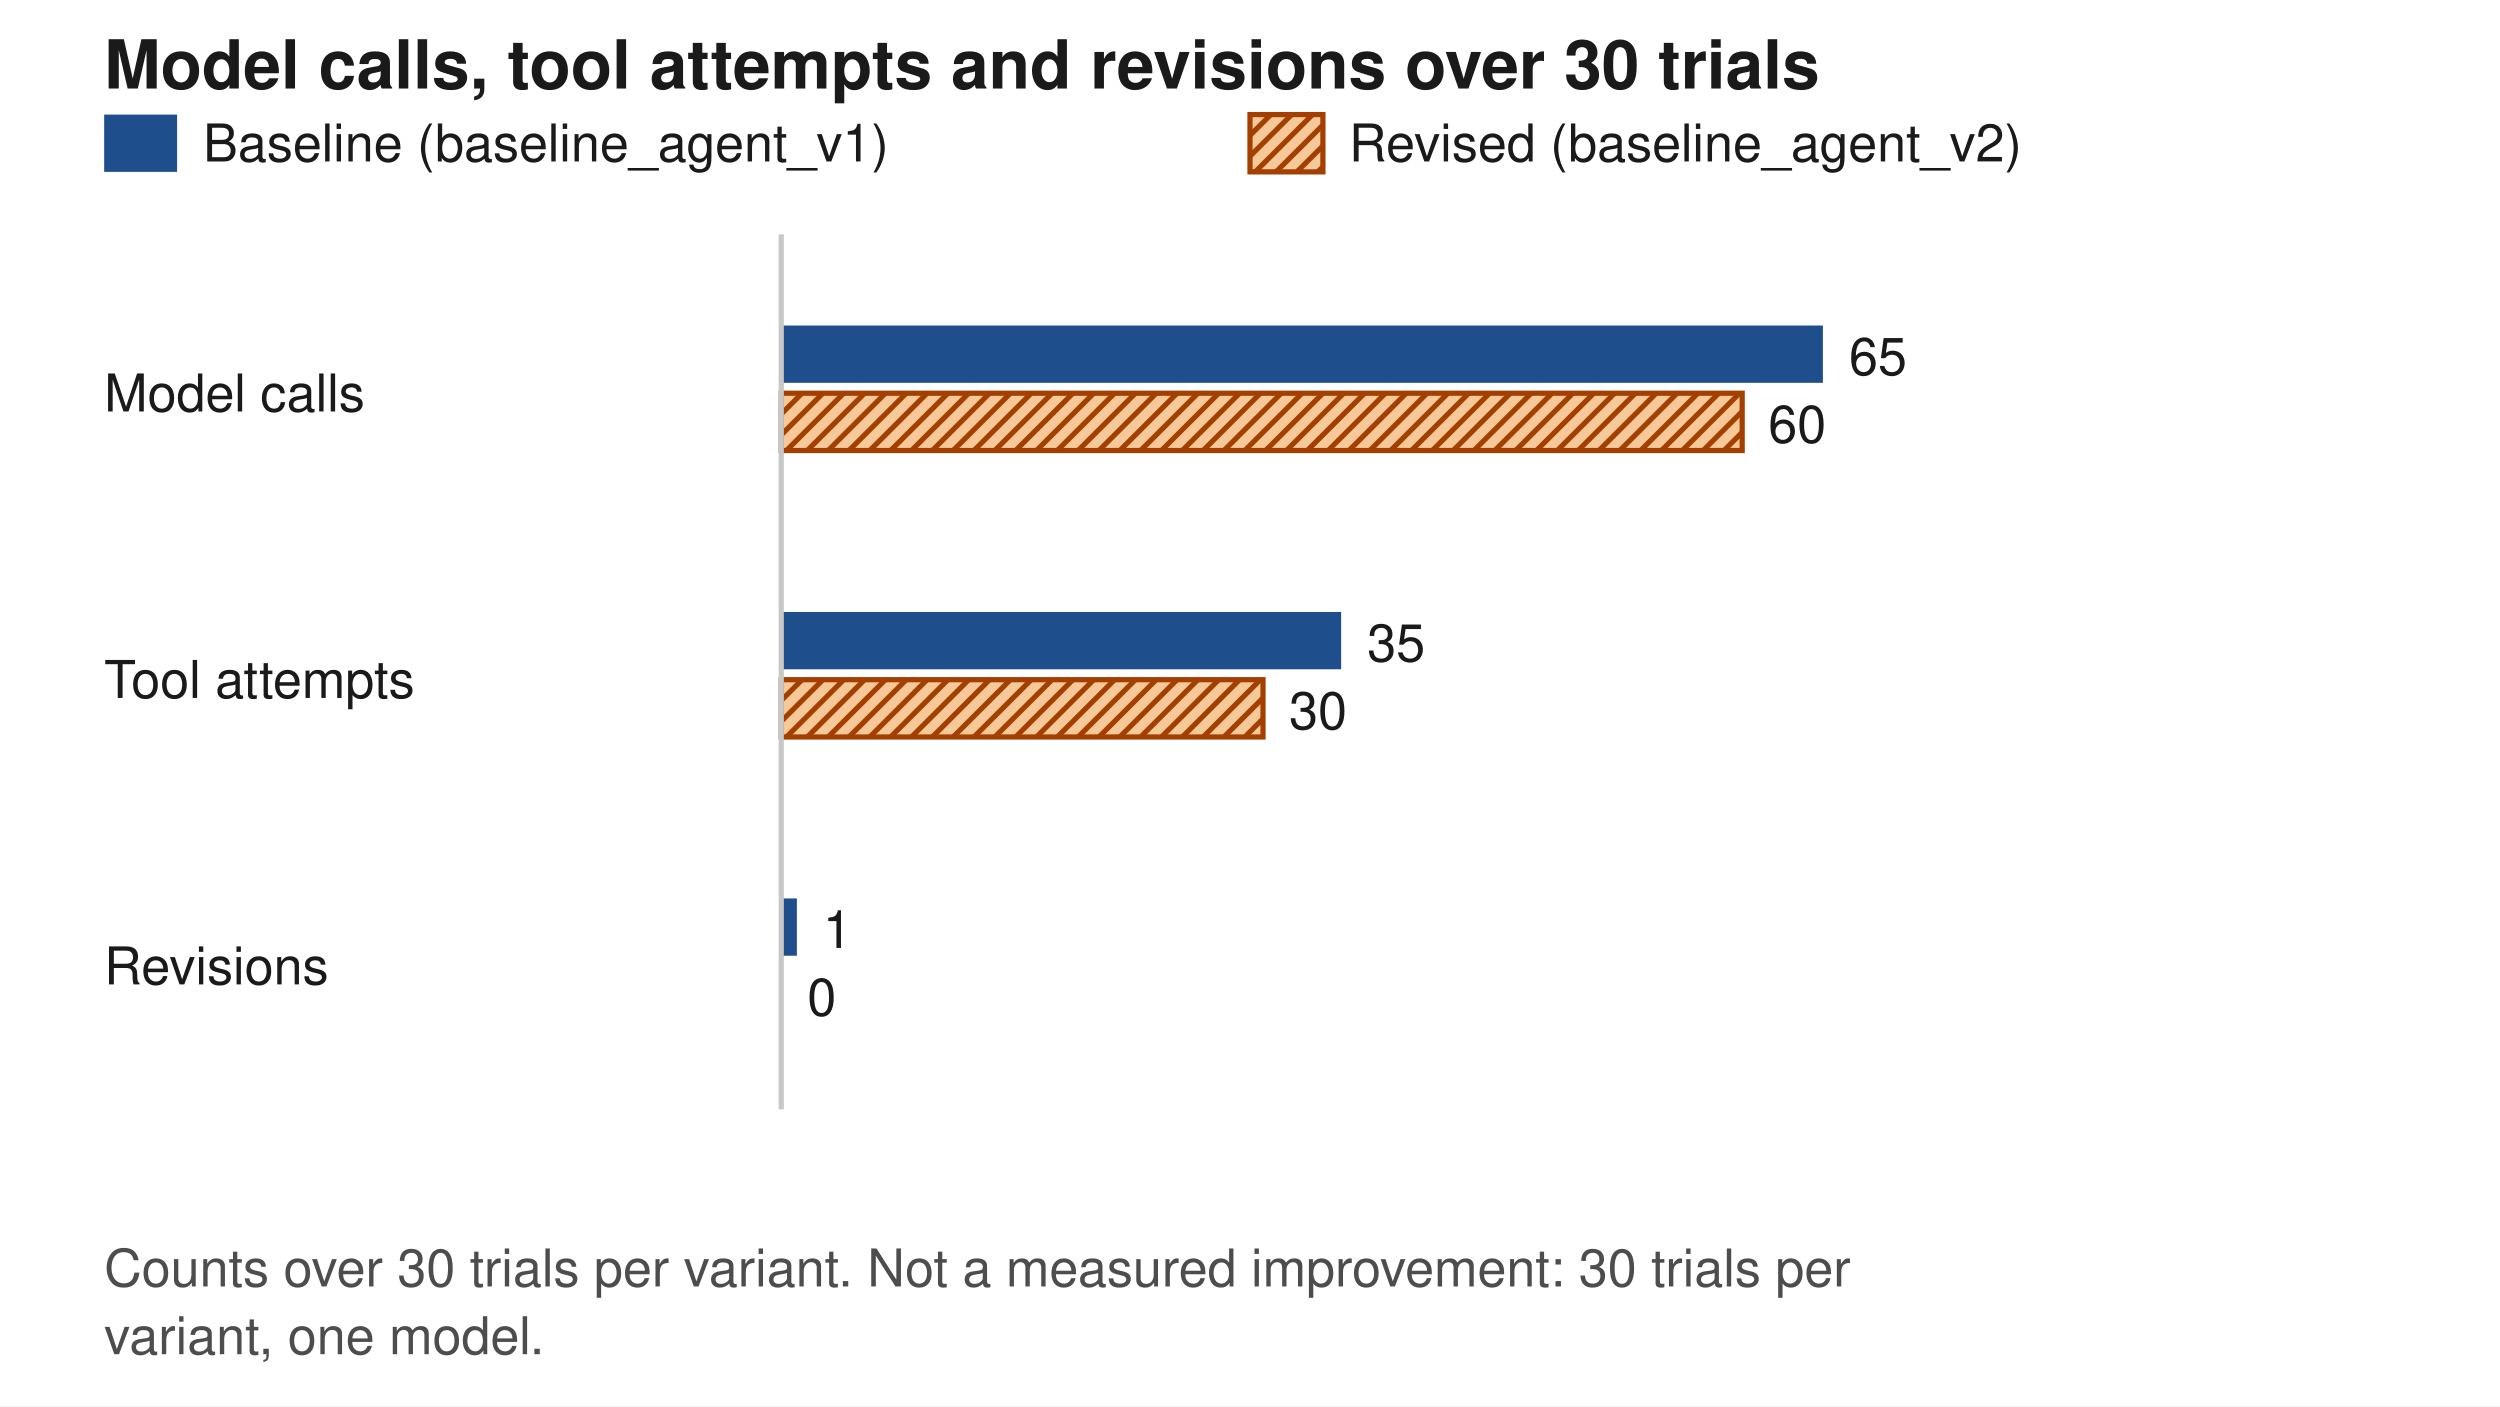
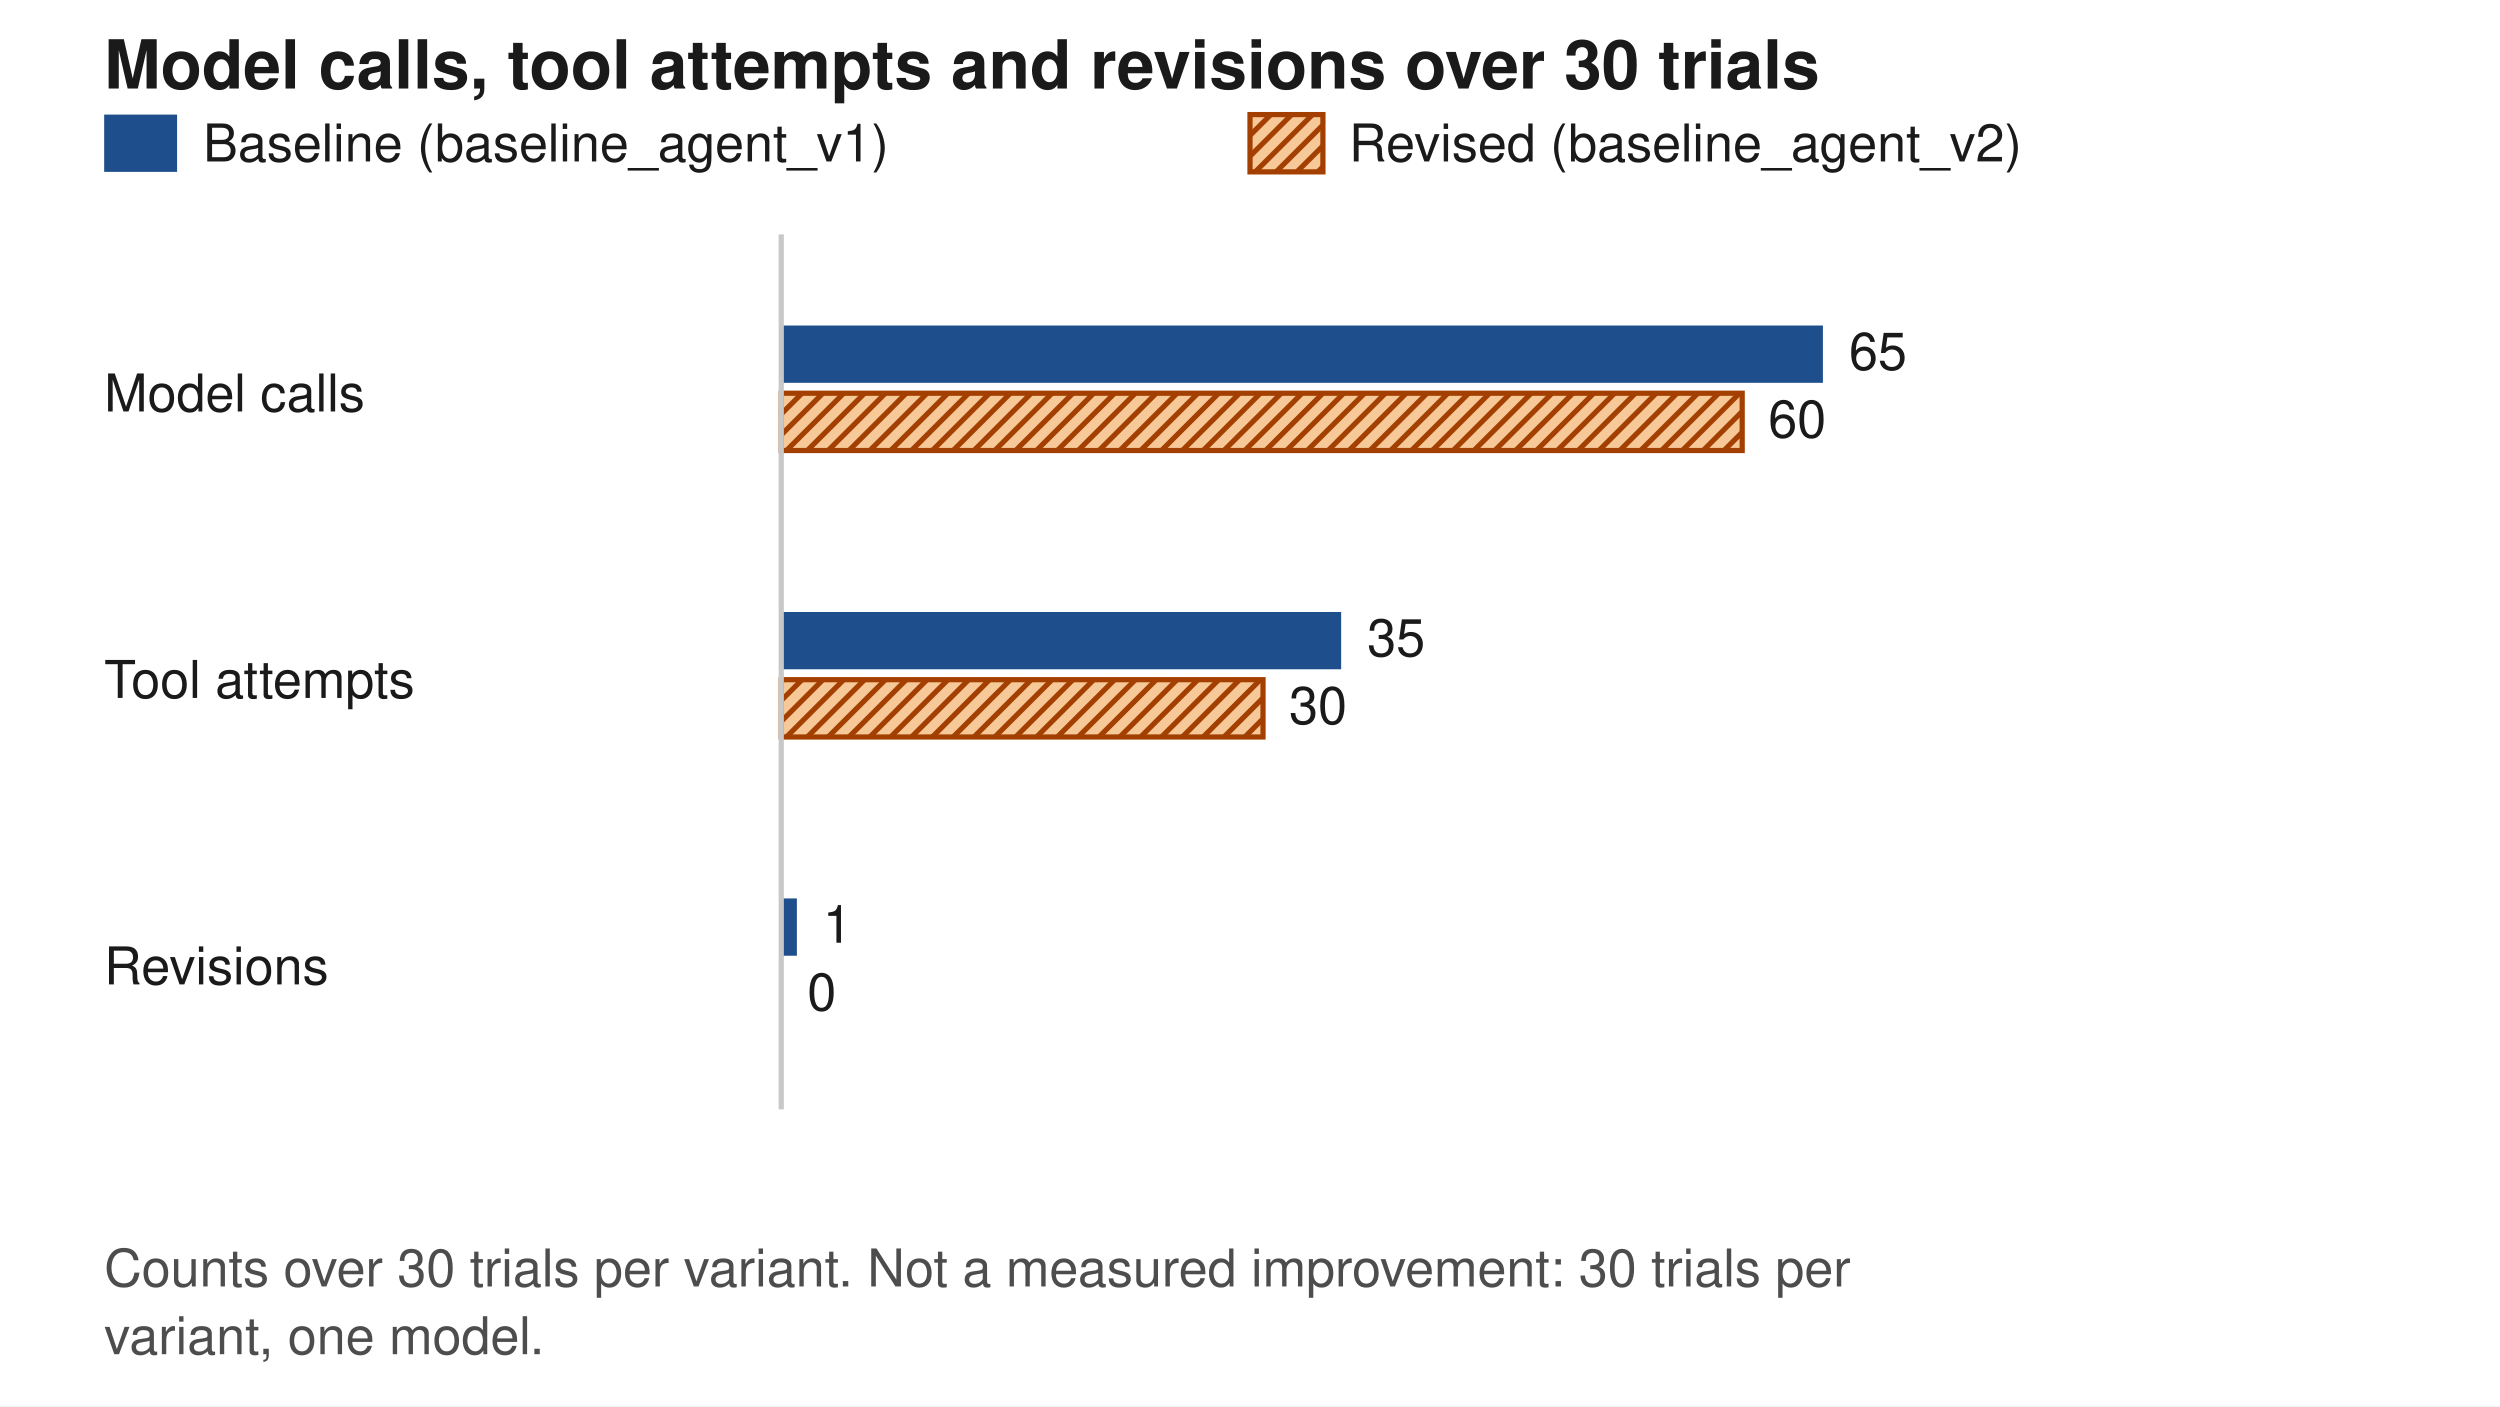
<svg xmlns="http://www.w3.org/2000/svg" viewBox="0 0 960 540" width="960" height="540" role="img" aria-labelledby="efficiency-calls-title efficiency-calls-desc">
  <style>text{font-family:system-ui,-apple-system,"Segoe UI",Helvetica,Arial,sans-serif}</style>
  <rect x="0" y="0" width="960" height="540" fill="#ffffff" />
  <text x="40" y="34" font-size="26" font-weight="bold" fill="#1a1a1a">Model calls, tool attempts and revisions over 30 trials</text>
  <rect x="40" y="44" width="28" height="22" fill="#1f4e8c" stroke="none" stroke-width="2" />
  <text x="78" y="62" font-size="20" fill="#1a1a1a">Baseline (baseline_agent_v1)</text>
  <rect x="480" y="44" width="28" height="22" fill="#f7c999" stroke="#a33f00" stroke-width="2" />
  <path d="M480 52L488 44M480 60L496 44M482 66L504 44M490 66L508 48M498 66L508 56M506 66L508 64" fill="none" stroke="#a33f00" stroke-width="2" />
  <text x="518" y="62" font-size="20" fill="#1a1a1a">Revised (baseline_agent_v2)</text>
  <text x="40" y="158" font-size="20" fill="#1a1a1a">Model calls</text>
  <rect x="300" y="125" width="400" height="22" fill="#1f4e8c" stroke="none" stroke-width="2" />
-   <text x="710" y="144" font-size="20" fill="#1a1a1a">65</text>
+   <text x="710" y="142" font-size="20" fill="#1a1a1a">65</text>
  <rect x="300" y="151" width="369" height="22" fill="#f7c999" stroke="#a33f00" stroke-width="2" />
  <path d="M300 159L308 151M300 167L316 151M302 173L324 151M310 173L332 151M318 173L340 151M326 173L348 151M334 173L356 151M342 173L364 151M350 173L372 151M358 173L380 151M366 173L388 151M374 173L396 151M382 173L404 151M390 173L412 151M398 173L420 151M406 173L428 151M414 173L436 151M422 173L444 151M430 173L452 151M438 173L460 151M446 173L468 151M454 173L476 151M462 173L484 151M470 173L492 151M478 173L500 151M486 173L508 151M494 173L516 151M502 173L524 151M510 173L532 151M518 173L540 151M526 173L548 151M534 173L556 151M542 173L564 151M550 173L572 151M558 173L580 151M566 173L588 151M574 173L596 151M582 173L604 151M590 173L612 151M598 173L620 151M606 173L628 151M614 173L636 151M622 173L644 151M630 173L652 151M638 173L660 151M646 173L668 151M654 173L669 158M662 173L669 166" fill="none" stroke="#a33f00" stroke-width="2" />
-   <text x="679" y="170" font-size="20" fill="#1a1a1a">60</text>
+   <text x="679" y="168" font-size="20" fill="#1a1a1a">60</text>
  <text x="40" y="268" font-size="20" fill="#1a1a1a">Tool attempts</text>
  <rect x="300" y="235" width="215" height="22" fill="#1f4e8c" stroke="none" stroke-width="2" />
-   <text x="525" y="254" font-size="20" fill="#1a1a1a">35</text>
+   <text x="525" y="252" font-size="20" fill="#1a1a1a">35</text>
  <rect x="300" y="261" width="185" height="22" fill="#f7c999" stroke="#a33f00" stroke-width="2" />
  <path d="M300 269L308 261M300 277L316 261M302 283L324 261M310 283L332 261M318 283L340 261M326 283L348 261M334 283L356 261M342 283L364 261M350 283L372 261M358 283L380 261M366 283L388 261M374 283L396 261M382 283L404 261M390 283L412 261M398 283L420 261M406 283L428 261M414 283L436 261M422 283L444 261M430 283L452 261M438 283L460 261M446 283L468 261M454 283L476 261M462 283L484 261M470 283L485 268M478 283L485 276" fill="none" stroke="#a33f00" stroke-width="2" />
-   <text x="495" y="280" font-size="20" fill="#1a1a1a">30</text>
+   <text x="495" y="278" font-size="20" fill="#1a1a1a">30</text>
  <text x="40" y="378" font-size="20" fill="#1a1a1a">Revisions</text>
  <rect x="300" y="345" width="6" height="22" fill="#1f4e8c" stroke="none" stroke-width="2" />
-   <text x="316" y="364" font-size="20" fill="#1a1a1a">1</text>
+   <text x="316" y="362" font-size="20" fill="#1a1a1a">1</text>
  <rect x="300" y="371" width="0" height="22" fill="#f7c999" stroke="#a33f00" stroke-width="2" />
-   <text x="310" y="390" font-size="20" fill="#1a1a1a">0</text>
+   <text x="310" y="388" font-size="20" fill="#1a1a1a">0</text>
  <path d="M300 90V426" stroke="#c8c8c8" stroke-width="2" fill="none" />
  <text x="40" y="494" font-size="20" fill="#4d4d4d">Counts over 30 trials per variant. Not a measured improvement: 30 trials per</text>
  <text x="40" y="520" font-size="20" fill="#4d4d4d">variant, one model.</text>
</svg>
